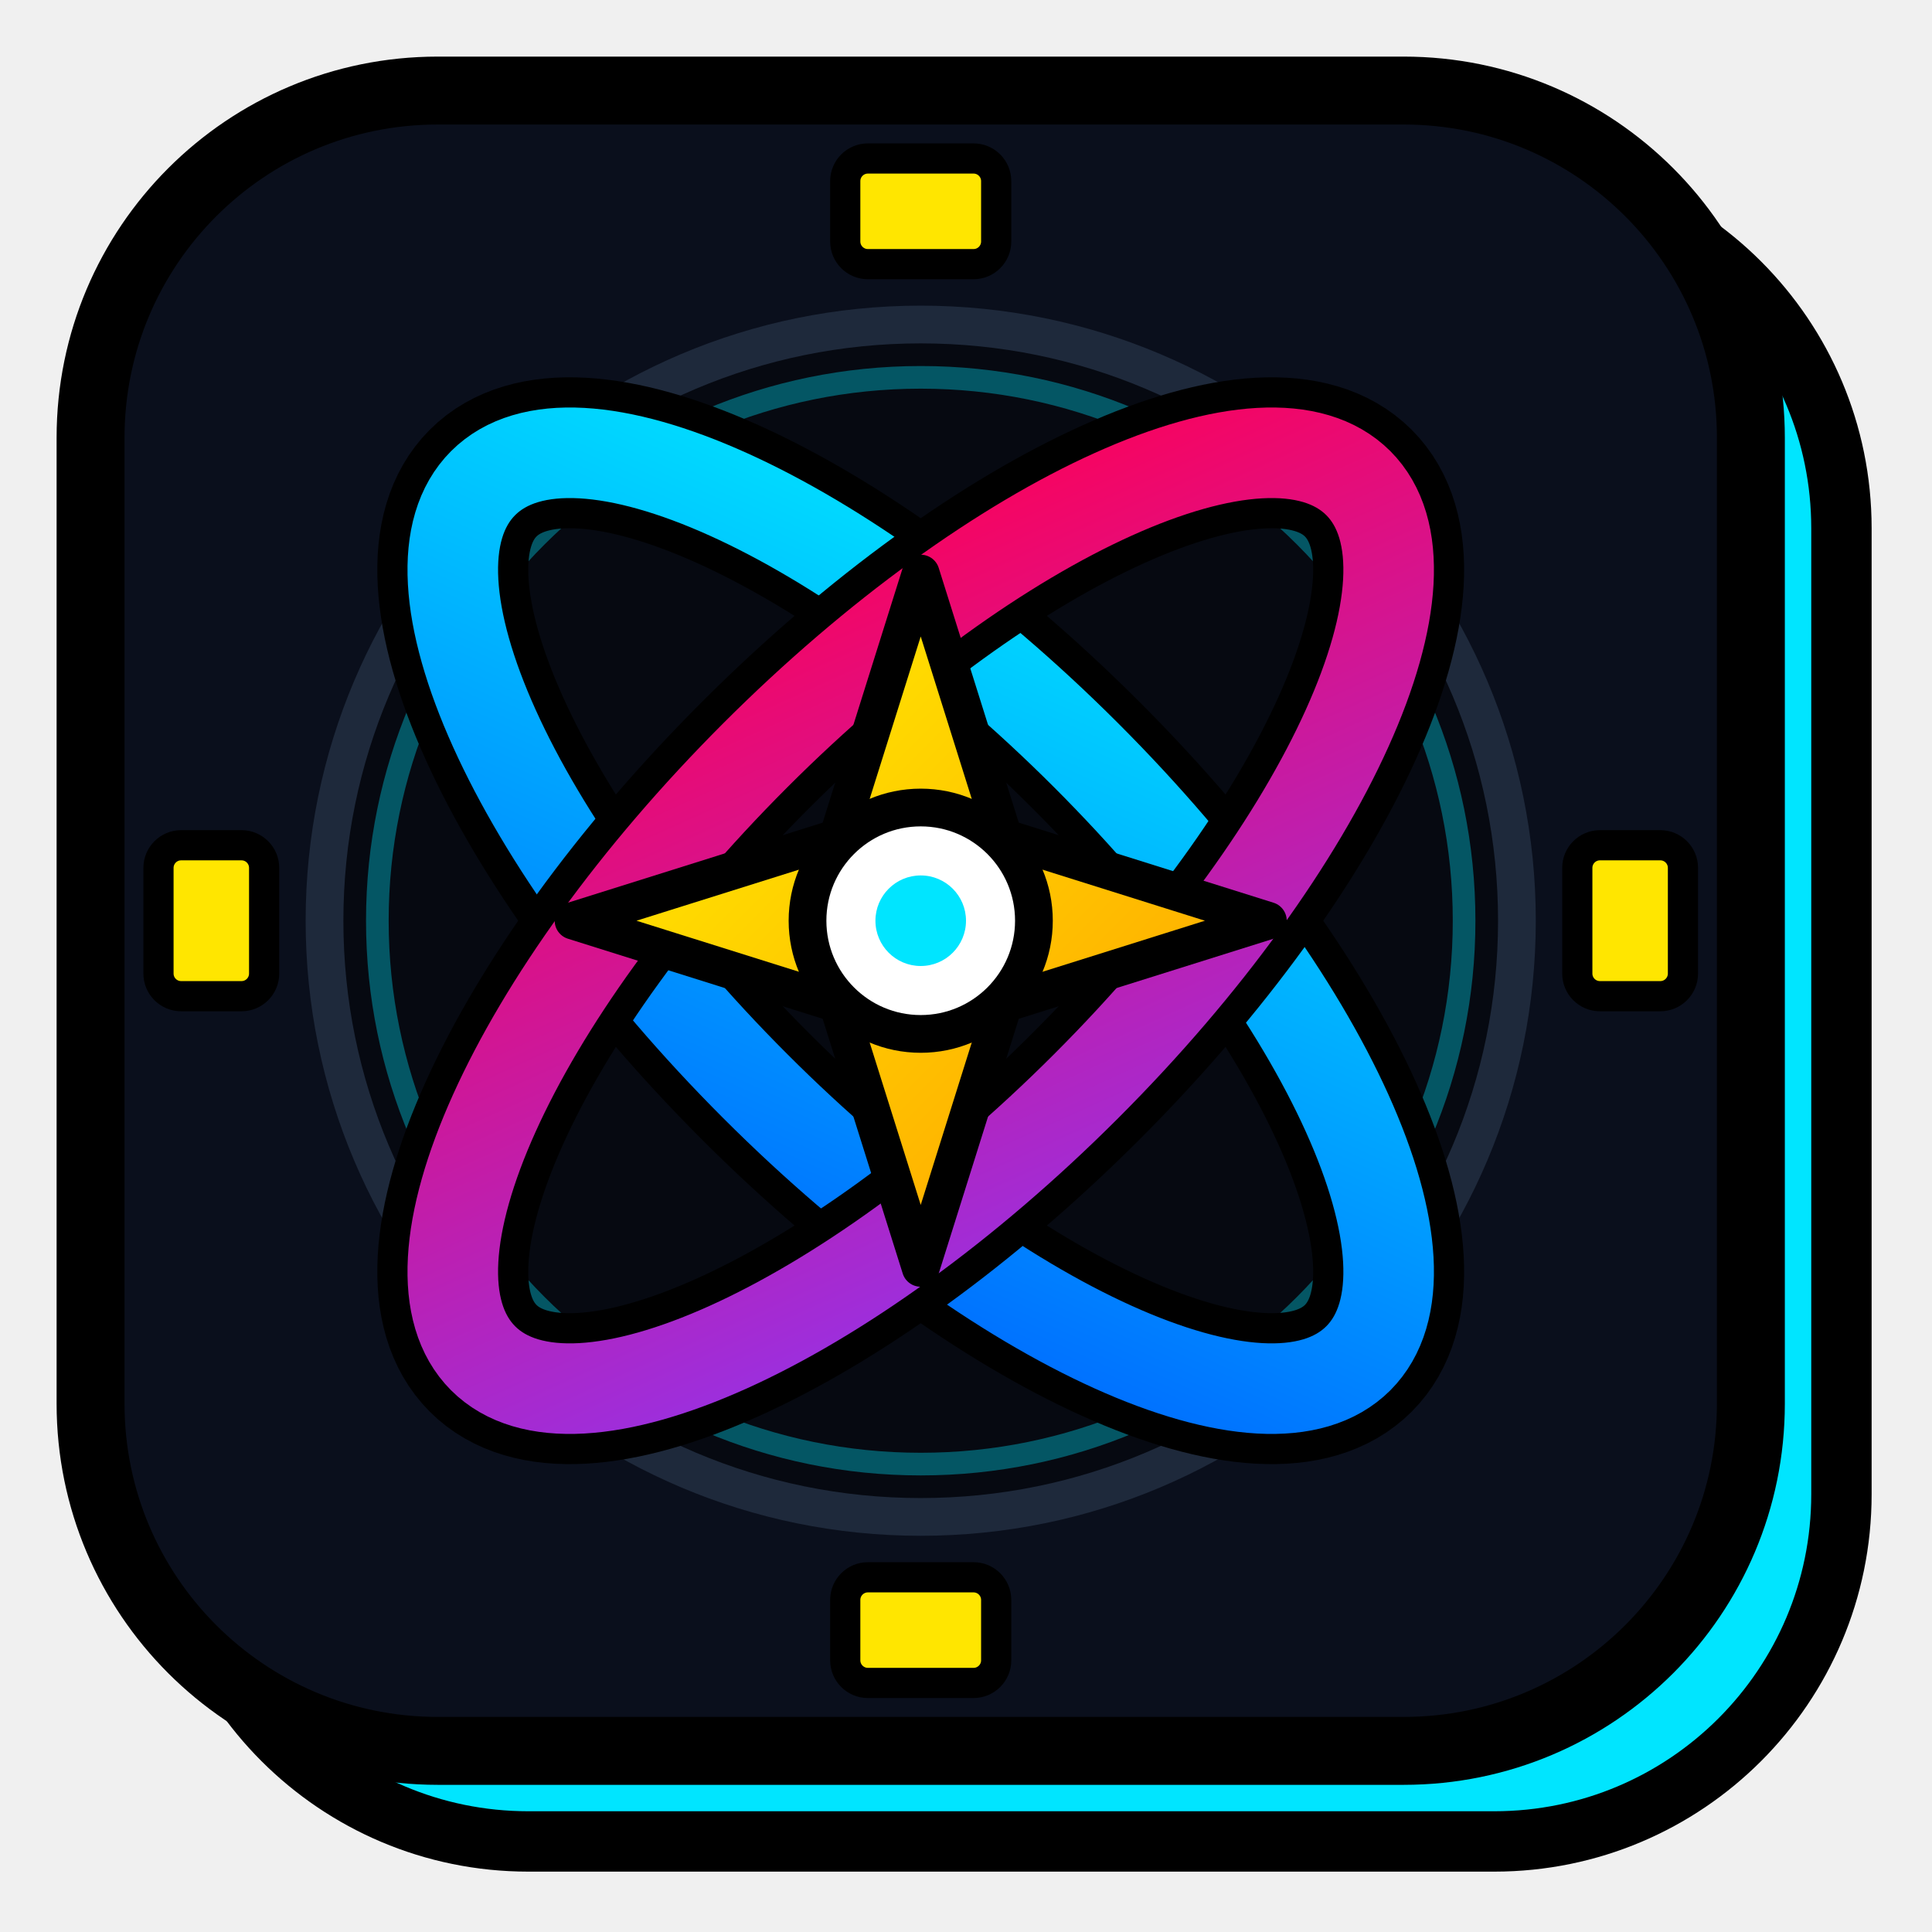
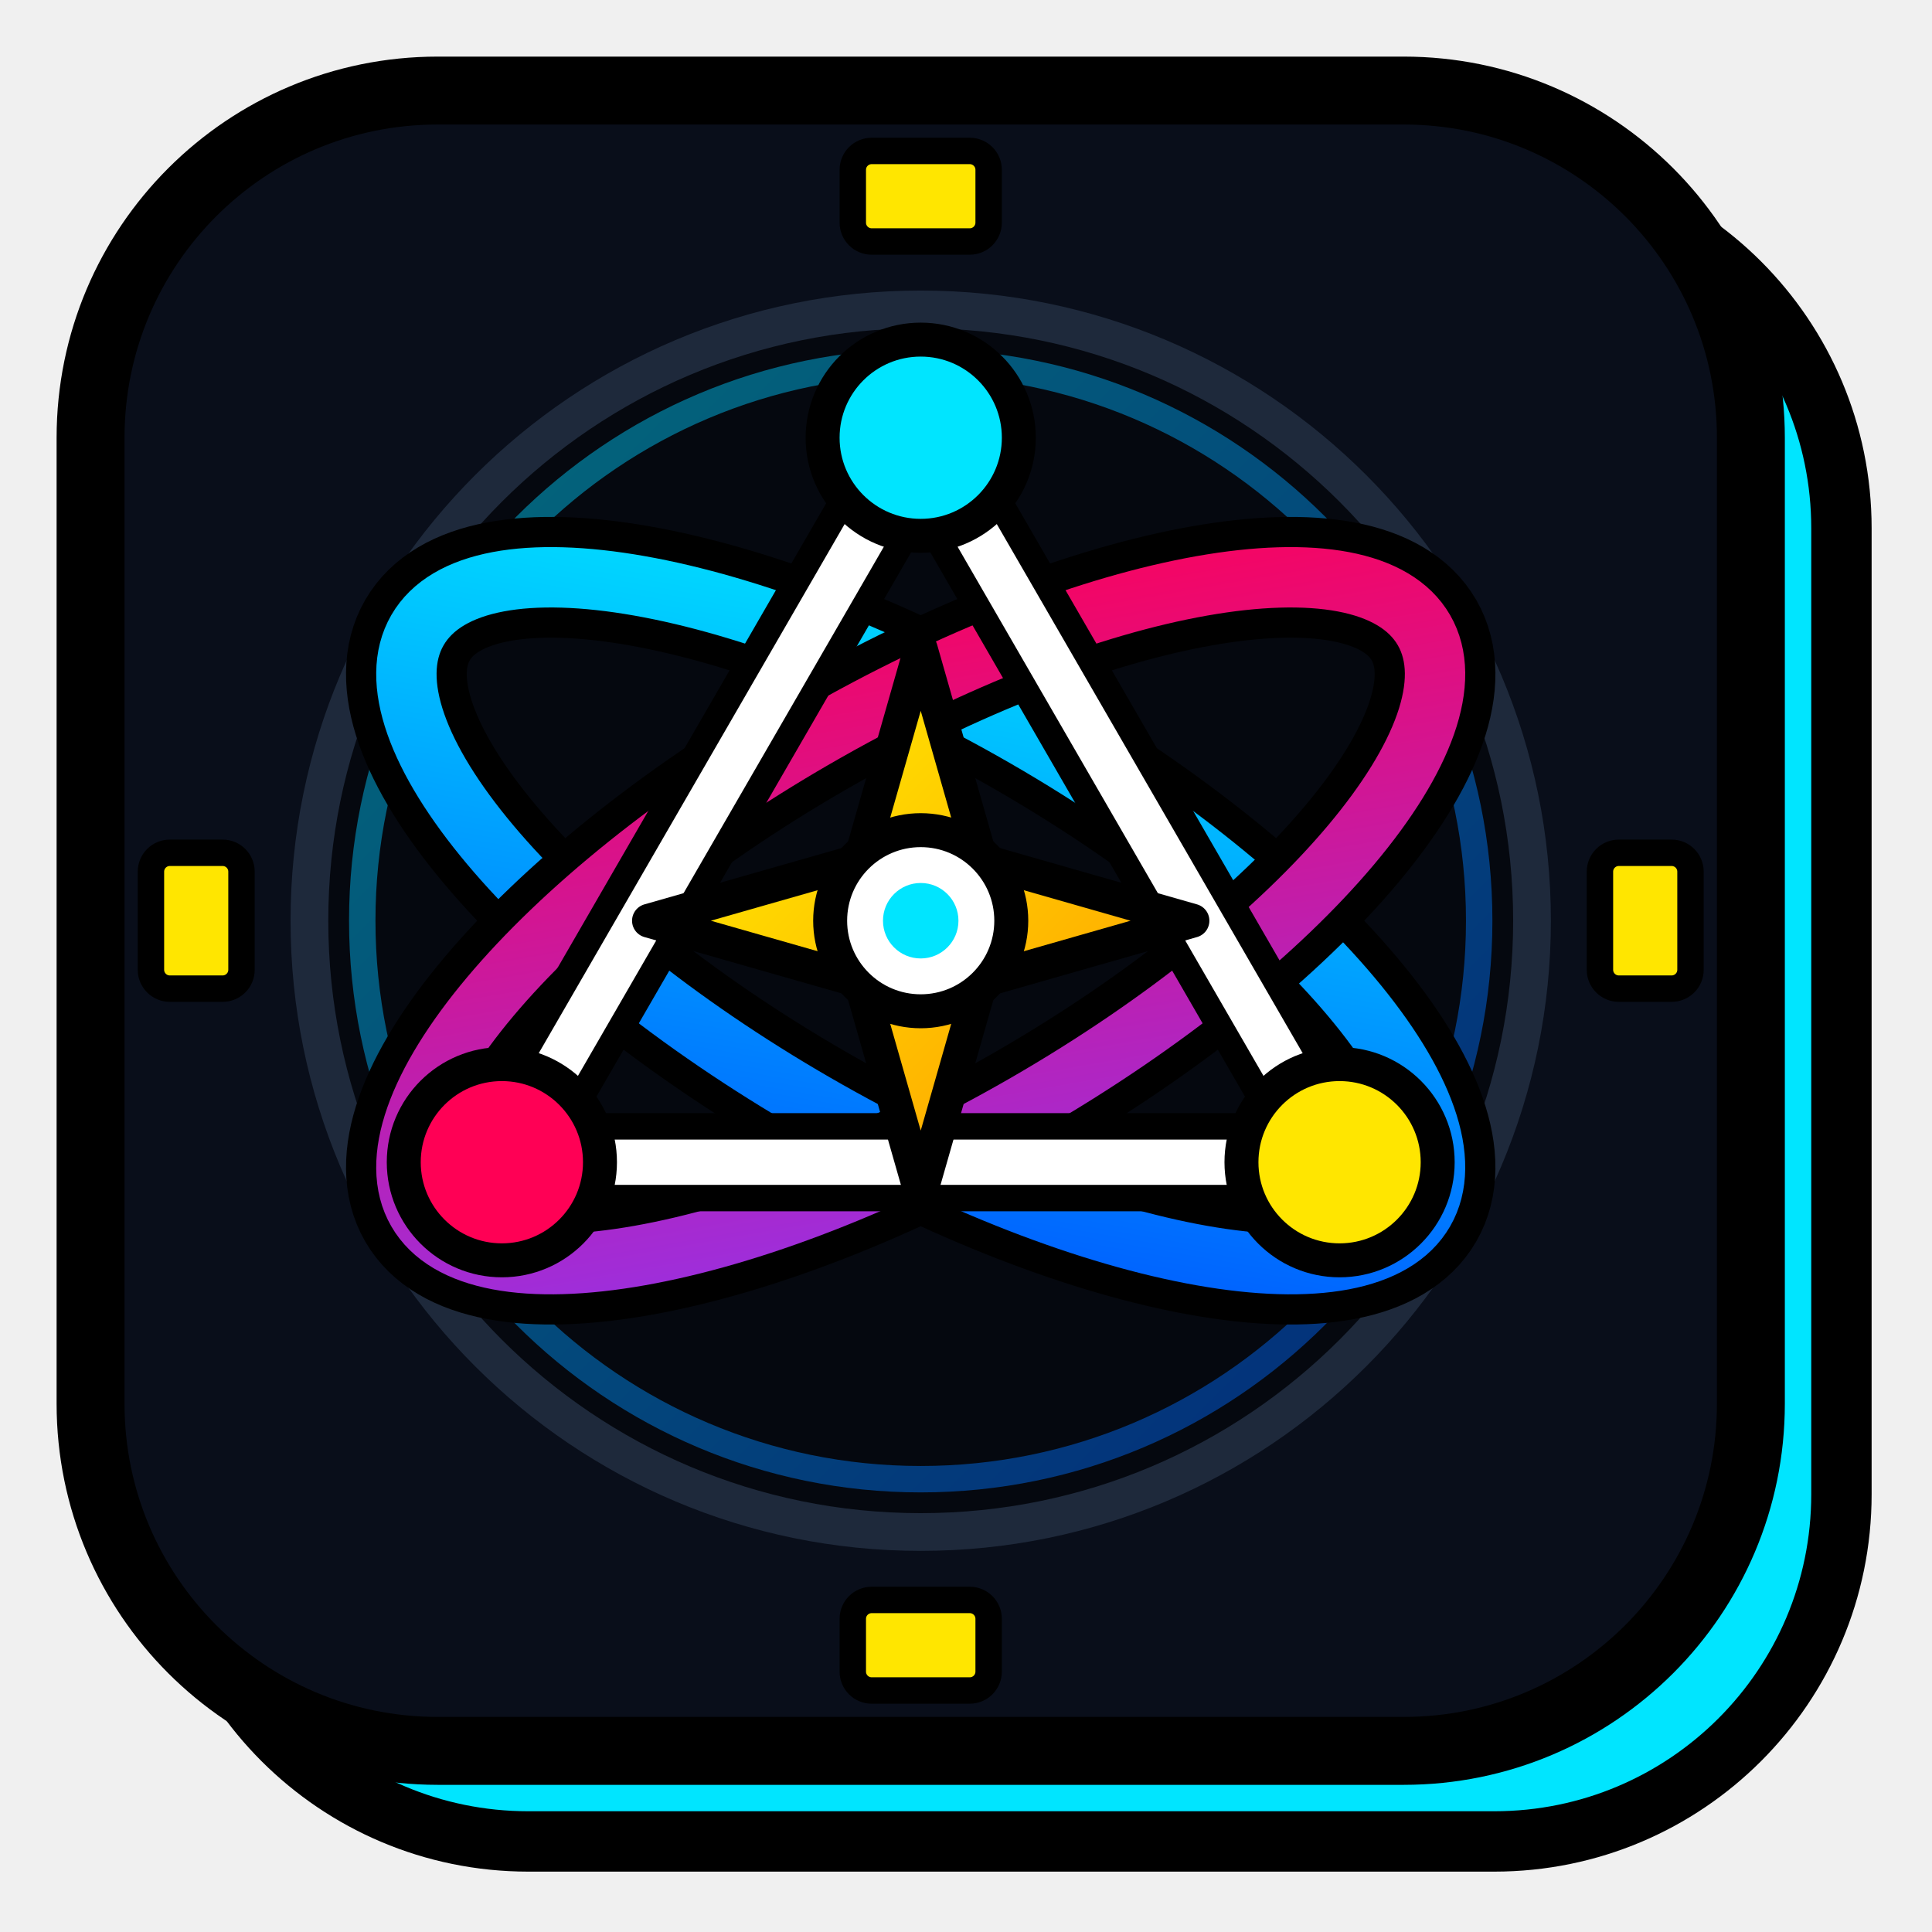
<svg xmlns="http://www.w3.org/2000/svg" viewBox="0 0 512 512" width="100%" height="100%">
  <defs>
-     <linearGradient id="cyanOrbit" x1="0%" y1="0%" x2="100%" y2="100%">
+     <linearGradient id="partonCyanArc" x1="0%" y1="0%" x2="100%" y2="100%">
      <stop offset="0%" stop-color="#00E5FF" />
-       <stop offset="100%" stop-color="#0066FF" />
+       <stop offset="100%" stop-color="#0055FF" />
    </linearGradient>
-     <linearGradient id="magentaOrbit" x1="100%" y1="0%" x2="0%" y2="100%">
+     <linearGradient id="partonMagentaArc" x1="100%" y1="0%" x2="0%" y2="100%">
      <stop offset="0%" stop-color="#FF0055" />
      <stop offset="100%" stop-color="#9333EA" />
    </linearGradient>
-     <linearGradient id="vertexGold" x1="0%" y1="0%" x2="100%" y2="100%">
+     <linearGradient id="partonVertexGold" x1="0%" y1="0%" x2="100%" y2="100%">
      <stop offset="0%" stop-color="#FFF700" />
-       <stop offset="100%" stop-color="#FF9900" />
+       <stop offset="100%" stop-color="#FF9500" />
    </linearGradient>
  </defs>
  <rect x="48" y="48" width="440" height="440" rx="92" fill="#00E5FF" stroke="#000000" stroke-width="16" />
-   <rect x="24" y="24" width="440" height="440" rx="92" fill="#0A0F1C" stroke="#000000" stroke-width="18" />
-   <circle cx="244" cy="244" r="158" fill="#060911" stroke="#1E293B" stroke-width="10" />
-   <circle cx="244" cy="244" r="144" fill="none" stroke="#00E5FF" stroke-width="6" stroke-opacity="0.35" />
-   <rect x="224" y="42" width="40" height="28" rx="6" fill="#FFE600" stroke="#000000" stroke-width="8" />
-   <rect x="224" y="418" width="40" height="28" rx="6" fill="#FFE600" stroke="#000000" stroke-width="8" />
-   <rect x="42" y="224" width="28" height="40" rx="6" fill="#FFE600" stroke="#000000" stroke-width="8" />
-   <rect x="418" y="224" width="28" height="40" rx="6" fill="#FFE600" stroke="#000000" stroke-width="8" />
-   <g transform="rotate(45 244 244)">
-     <ellipse cx="244" cy="244" rx="164" ry="62" fill="none" stroke="#000000" stroke-width="40" />
-     <ellipse cx="244" cy="244" rx="164" ry="62" fill="none" stroke="url(#cyanOrbit)" stroke-width="24" />
+   <rect x="24" y="24" width="440" height="440" rx="92" fill="#090E1A" stroke="#000000" stroke-width="18" />
+   <circle cx="244" cy="244" r="162" fill="#05080F" stroke="#1E293B" stroke-width="10" />
+   <circle cx="244" cy="244" r="148" fill="none" stroke="url(#partonCyanArc)" stroke-width="7" stroke-opacity="0.45" />
+   <rect x="226" y="40" width="36" height="24" rx="5" fill="#FFE600" stroke="#000000" stroke-width="7" />
+   <rect x="226" y="424" width="36" height="24" rx="5" fill="#FFE600" stroke="#000000" stroke-width="7" />
+   <rect x="40" y="226" width="24" height="36" rx="5" fill="#FFE600" stroke="#000000" stroke-width="7" />
+   <rect x="424" y="226" width="24" height="36" rx="5" fill="#FFE600" stroke="#000000" stroke-width="7" />
+   <g transform="rotate(30 244 244)">
+     <ellipse cx="244" cy="244" rx="154" ry="56" fill="none" stroke="#000000" stroke-width="32" />
+     <ellipse cx="244" cy="244" rx="154" ry="56" fill="none" stroke="url(#partonCyanArc)" stroke-width="16" />
  </g>
-   <g transform="rotate(-45 244 244)">
-     <ellipse cx="244" cy="244" rx="164" ry="62" fill="none" stroke="#000000" stroke-width="40" />
-     <ellipse cx="244" cy="244" rx="164" ry="62" fill="none" stroke="url(#magentaOrbit)" stroke-width="24" />
+   <g transform="rotate(-30 244 244)">
+     <ellipse cx="244" cy="244" rx="154" ry="56" fill="none" stroke="#000000" stroke-width="32" />
+     <ellipse cx="244" cy="244" rx="154" ry="56" fill="none" stroke="url(#partonMagentaArc)" stroke-width="16" />
  </g>
-   <path d="M 244 152 L 266 222 L 336 244 L 266 266 L 244 336 L 222 266 L 152 244 L 222 222 Z" fill="url(#vertexGold)" stroke="#000000" stroke-width="10" stroke-linejoin="round" />
-   <circle cx="244" cy="244" r="30" fill="#FFFFFF" stroke="#000000" stroke-width="10" />
-   <circle cx="244" cy="244" r="12" fill="#00E5FF" />
+   <polygon points="244,116 355,308 133,308" fill="none" stroke="#000000" stroke-width="26" stroke-linejoin="round" />
+   <polygon points="244,116 355,308 133,308" fill="none" stroke="#FFFFFF" stroke-width="12" stroke-linejoin="round" />
+   <path d="M 244 172 L 260 228 L 316 244 L 260 260 L 244 316 L 228 260 L 172 244 L 228 228 Z" fill="url(#partonVertexGold)" stroke="#000000" stroke-width="9" stroke-linejoin="round" />
+   <circle cx="244" cy="244" r="24" fill="#FFFFFF" stroke="#000000" stroke-width="9" />
+   <circle cx="244" cy="244" r="10" fill="#00E5FF" />
+   <circle cx="244" cy="116" r="26" fill="#00E5FF" stroke="#000000" stroke-width="9" />
+   <circle cx="355" cy="308" r="26" fill="#FFE600" stroke="#000000" stroke-width="9" />
+   <circle cx="133" cy="308" r="26" fill="#FF0055" stroke="#000000" stroke-width="9" />
</svg>
